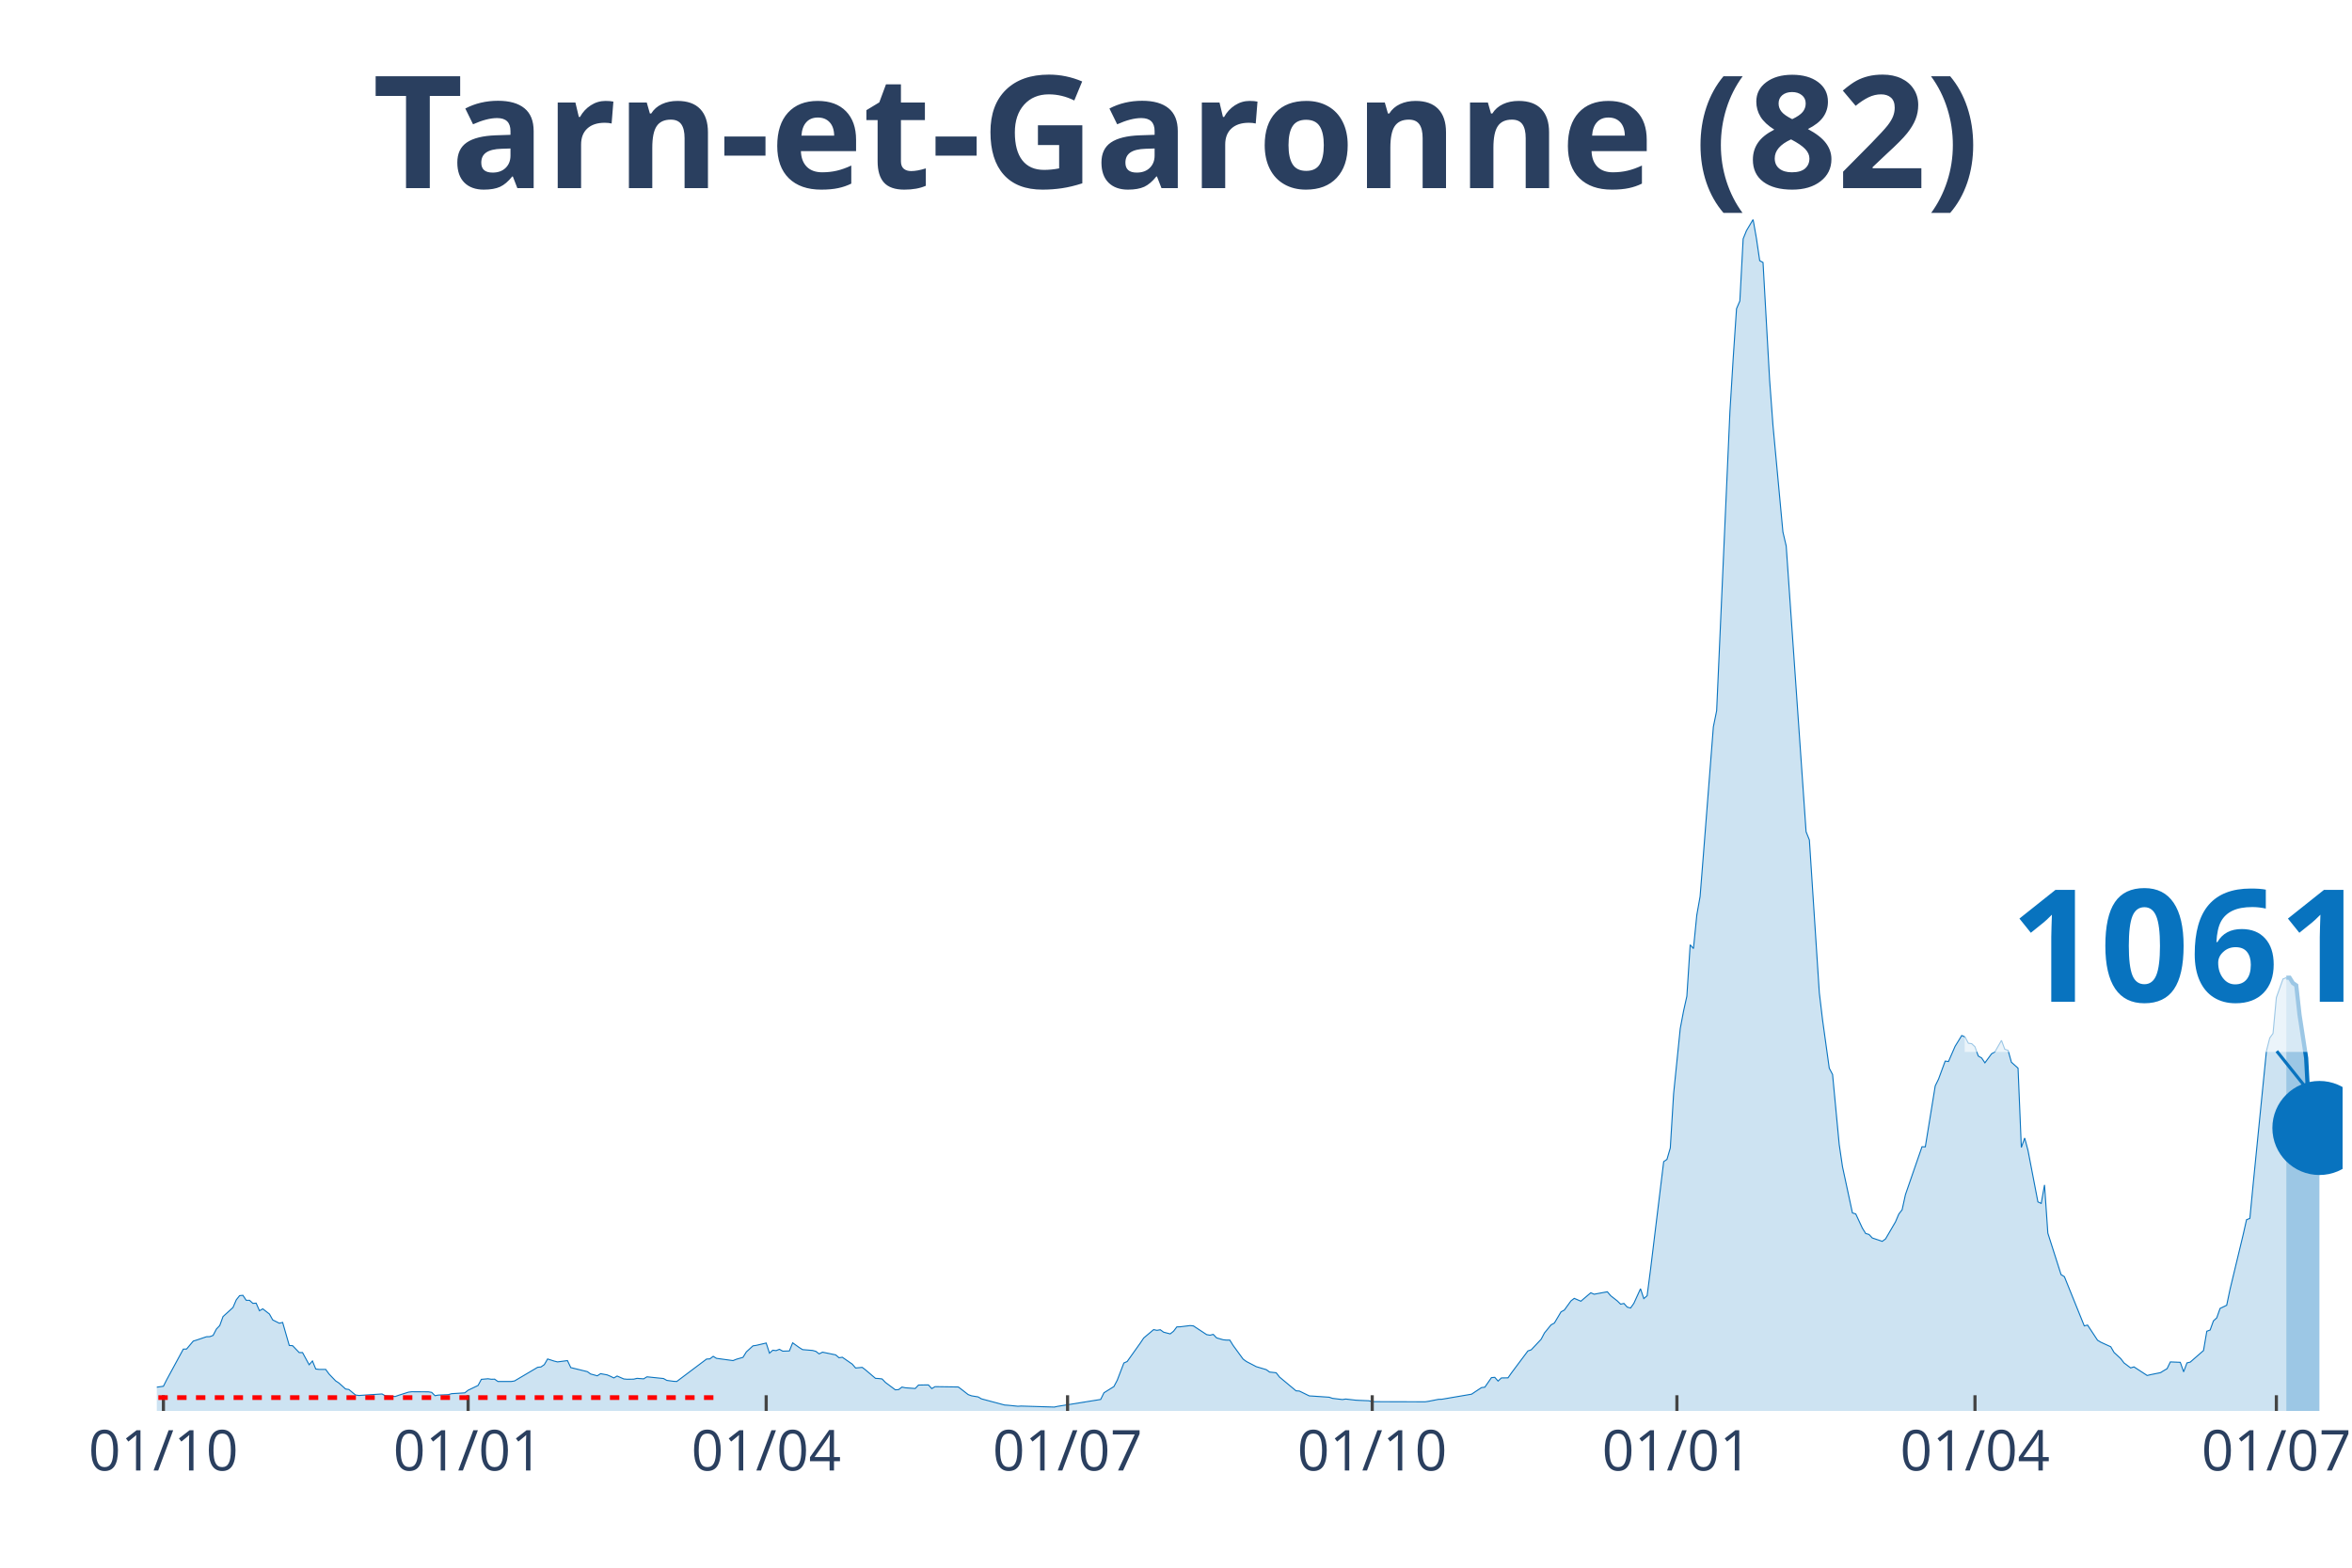
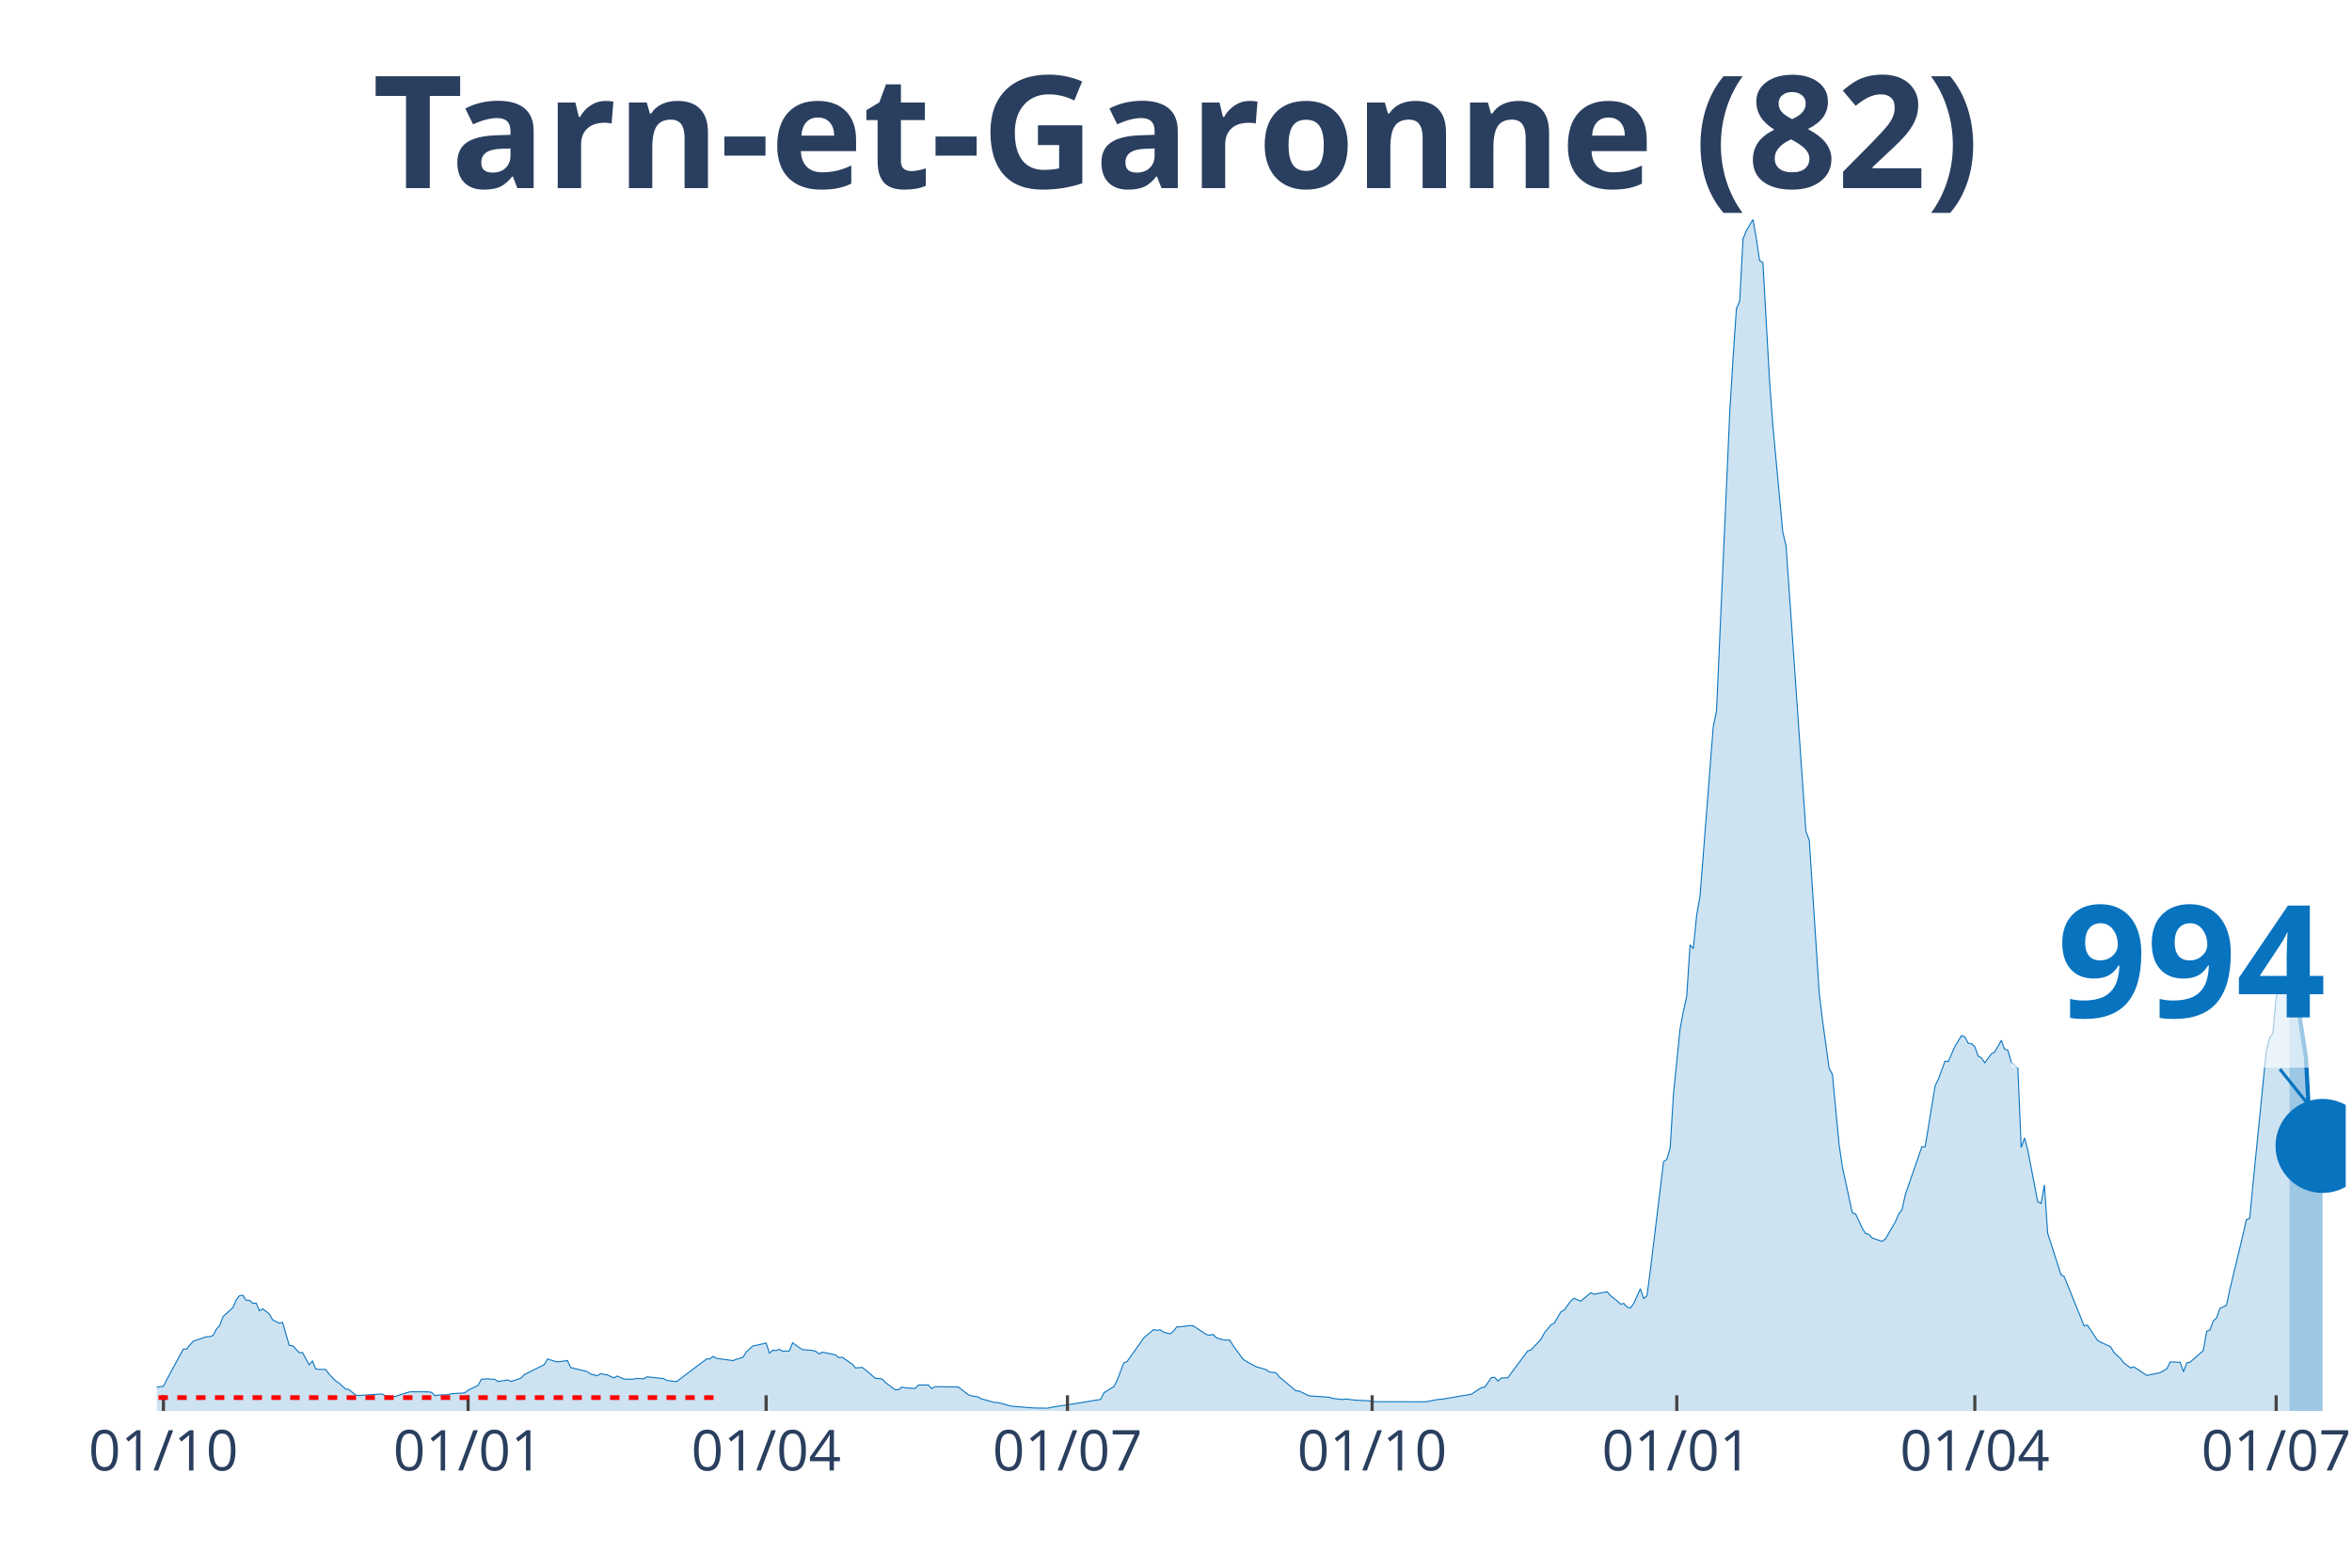
<svg xmlns="http://www.w3.org/2000/svg" class="main-svg" width="1125" height="750" style="" viewBox="0 0 750 500">
  <rect x="0" y="0" width="750" height="500" style="fill: rgb(0, 0, 0); fill-opacity: 0;" />
-   <defs id="defs-15cac1">
+   <defs id="defs-3a323e">
    <g class="clips">
-       <clipPath id="clip15cac1xyplot" class="plotclip">
-         <rect width="697" height="380" />
+       <clipPath id="clip3a323exyplot" class="plotclip">
+         <rect width="698" height="380" />
      </clipPath>
-       <clipPath class="axesclip" id="clip15cac1x">
-         <rect x="50" y="0" width="697" height="500" />
+       <clipPath class="axesclip" id="clip3a323ex">
+         <rect x="50" y="0" width="698" height="500" />
      </clipPath>
-       <clipPath class="axesclip" id="clip15cac1y">
+       <clipPath class="axesclip" id="clip3a323ey">
        <rect x="0" y="70" width="750" height="380" />
      </clipPath>
-       <clipPath class="axesclip" id="clip15cac1xy">
-         <rect x="50" y="70" width="697" height="380" />
+       <clipPath class="axesclip" id="clip3a323exy">
+         <rect x="50" y="70" width="698" height="380" />
      </clipPath>
    </g>
    <g class="gradients" />
  </defs>
  <g class="bglayer">
-     <rect class="bg" x="50" y="70" width="697" height="380" style="fill: rgb(0, 0, 0); fill-opacity: 0; stroke-width: 0;" />
+     <rect class="bg" x="50" y="70" width="698" height="380" style="fill: rgb(0, 0, 0); fill-opacity: 0; stroke-width: 0;" />
  </g>
  <g class="layer-below">
    <g class="imagelayer" />
    <g class="shapelayer" />
  </g>
  <g class="cartesianlayer">
    <g class="subplot xy">
      <g class="layer-subplot">
        <g class="shapelayer" />
        <g class="imagelayer" />
      </g>
      <g class="gridlayer">
        <g class="x">
          <path class="xgrid crisp" transform="translate(52.11,0)" d="M0,70v380" style="stroke: rgb(255, 255, 255); stroke-opacity: 1; stroke-width: 1px;" />
-           <path class="xgrid crisp" transform="translate(149.27,0)" d="M0,70v380" style="stroke: rgb(255, 255, 255); stroke-opacity: 1; stroke-width: 1px;" />
-           <path class="xgrid crisp" transform="translate(244.32,0)" d="M0,70v380" style="stroke: rgb(255, 255, 255); stroke-opacity: 1; stroke-width: 1px;" />
-           <path class="xgrid crisp" transform="translate(340.42,0)" d="M0,70v380" style="stroke: rgb(255, 255, 255); stroke-opacity: 1; stroke-width: 1px;" />
-           <path class="xgrid crisp" transform="translate(437.57,0)" d="M0,70v380" style="stroke: rgb(255, 255, 255); stroke-opacity: 1; stroke-width: 1px;" />
-           <path class="xgrid crisp" transform="translate(534.73,0)" d="M0,70v380" style="stroke: rgb(255, 255, 255); stroke-opacity: 1; stroke-width: 1px;" />
-           <path class="xgrid crisp" transform="translate(629.78,0)" d="M0,70v380" style="stroke: rgb(255, 255, 255); stroke-opacity: 1; stroke-width: 1px;" />
-           <path class="xgrid crisp" transform="translate(725.88,0)" d="M0,70v380" style="stroke: rgb(255, 255, 255); stroke-opacity: 1; stroke-width: 1px;" />
+           <path class="xgrid crisp" transform="translate(149.26,0)" d="M0,70v380" style="stroke: rgb(255, 255, 255); stroke-opacity: 1; stroke-width: 1px;" />
+           <path class="xgrid crisp" transform="translate(244.3,0)" d="M0,70v380" style="stroke: rgb(255, 255, 255); stroke-opacity: 1; stroke-width: 1px;" />
+           <path class="xgrid crisp" transform="translate(340.39,0)" d="M0,70v380" style="stroke: rgb(255, 255, 255); stroke-opacity: 1; stroke-width: 1px;" />
+           <path class="xgrid crisp" transform="translate(437.54,0)" d="M0,70v380" style="stroke: rgb(255, 255, 255); stroke-opacity: 1; stroke-width: 1px;" />
+           <path class="xgrid crisp" transform="translate(534.69,0)" d="M0,70v380" style="stroke: rgb(255, 255, 255); stroke-opacity: 1; stroke-width: 1px;" />
+           <path class="xgrid crisp" transform="translate(629.73,0)" d="M0,70v380" style="stroke: rgb(255, 255, 255); stroke-opacity: 1; stroke-width: 1px;" />
+           <path class="xgrid crisp" transform="translate(725.82,0)" d="M0,70v380" style="stroke: rgb(255, 255, 255); stroke-opacity: 1; stroke-width: 1px;" />
        </g>
        <g class="y" />
      </g>
      <g class="zerolinelayer" />
      <path class="xlines-below" />
      <path class="ylines-below" />
      <g class="overlines-below" />
      <g class="xaxislayer-below" />
      <g class="yaxislayer-below" />
      <g class="overaxes-below" />
-       <g class="plot" transform="translate(50, 70)" clip-path="url('#clip15cac1xyplot')">
+       <g class="plot" transform="translate(50, 70)" clip-path="url('#clip3a323exyplot')">
        <g class="scatterlayer mlayer">
-           <g class="trace scatter trace296317" style="stroke-miterlimit: 2;">
+           <g class="trace scatter trace53de01" style="stroke-miterlimit: 2;">
            <g class="fills">
              <g>
-                 <path class="js-fill" d="M679.05,380L-143.62,380L-143.62,379.64L-115.11,380L-114.05,380L-47.52,379.06L-46.47,378.38L-40.13,376.41L-39.07,376.6L-33.79,376.21L-32.74,376.05L-30.63,375.08L-29.57,374.17L-27.46,374.08L-26.4,372.85L-23.23,372.81L-22.18,373.4L-15.84,372.65L-14.78,371.55L-9.5,370.78L-8.45,370.52L-6.34,371.26L-5.28,371.42L-4.22,372.36L-3.17,372.17L-1.06,372.91L0,372.43L2.11,372.13L3.17,370.03L8.45,360.29L9.5,360.26L11.62,357.73L12.67,357.41L15.84,356.34L16.9,356.31L17.95,355.92L19.01,353.88L20.07,352.78L21.12,349.9L24.29,347.02L25.35,344.56L26.4,343.23L27.46,343.13L28.51,344.72L29.57,344.72L30.63,345.69L31.68,345.63L32.74,348.05L33.79,347.44L35.91,349.09L36.96,350.97L39.07,352.03L40.13,351.78L42.24,359.12L43.3,359.19L45.41,361.39L46.47,361.39L48.58,365.27L49.63,364.07L50.69,366.63L51.75,366.76L53.86,366.76L54.92,368.22L57.03,370.42L58.08,371.1L60.2,373.01L61.25,373.17L63.36,374.92L64.42,375.08L71.81,374.59L72.87,375.18L76.04,375.4L77.09,375.02L80.26,374.01L81.32,373.88L86.6,373.91L87.65,374.08L88.71,375.14L89.77,374.95L92.93,374.82L93.99,374.5L98.21,374.24L99.27,373.4L102.44,371.88L103.49,369.93L105.61,369.74L106.66,369.9L107.72,369.87L108.77,370.61L113,370.61L114.05,370.45L121.45,366.08L122.5,365.98L123.56,365.24L124.62,363.43L126.73,364.11L127.78,364.37L130.95,363.95L132.01,366.18L137.29,367.47L138.34,368.22L140.46,368.8L141.51,368.12L143.62,368.51L144.68,368.96L145.74,369.48L146.79,368.87L148.9,369.8L149.96,369.9L152.07,369.87L153.13,369.61L155.24,369.77L156.3,369.12L161.58,369.67L162.63,370.26L164.75,370.55L165.8,370.61L175.31,363.46L176.36,363.4L177.42,362.59L178.47,363.23L183.75,363.95L184.81,363.52L186.92,362.91L187.98,361.19L190.09,359.25L191.15,359.09L194.32,358.35L195.37,361.58L196.43,360.64L197.48,360.77L198.54,360.35L199.6,360.94L201.71,360.87L202.76,358.28L204.88,359.8L205.93,360.45L209.1,360.71L210.16,361L211.21,361.81L212.27,361.26L215.44,361.91L216.49,362.13L217.55,363.04L218.6,362.88L221.77,365.08L222.83,366.31L224.94,366.11L226,366.92L229.17,369.61L230.22,369.67L231.28,369.8L232.33,370.9L235.5,373.27L236.56,373.2L237.61,372.39L238.67,372.62L241.84,372.85L242.89,371.75L245.01,371.71L246.06,371.71L247.12,372.88L248.17,372.26L255.57,372.36L256.62,373.14L258.73,374.79L259.79,375.18L261.9,375.53L262.96,376.15L270.35,378.12L271.41,378.19L274.58,378.51L275.63,378.45L286.19,378.77L287.25,378.54L300.98,376.34L302.03,374.21L305.2,372.23L306.26,370.22L308.37,364.72L309.43,364.24L313.65,358.31L314.71,356.73L317.87,354.07L318.93,354.3L319.99,354.11L321.04,354.88L323.15,355.43L324.21,354.59L325.27,353.2L326.32,353.17L329.49,352.78L330.55,352.88L334.77,355.66L335.83,355.85L336.88,355.59L337.94,356.7L340.05,357.31L341.11,357.41L342.16,357.41L343.22,359.12L346.39,363.46L347.44,364.24L349.56,365.34L350.61,365.89L353.78,366.83L354.84,367.6L356.95,367.83L358,369.19L363.28,373.59L364.34,373.66L367.51,375.21L368.57,375.27L373.85,375.63L374.9,375.99L378.07,376.37L379.13,376.21L382.29,376.57L383.35,376.63L386.52,376.76L387.57,377.05L404.47,377.09L405.53,376.93L408.7,376.31L409.75,376.28L419.26,374.66L420.31,373.95L422.42,372.56L423.48,372.43L425.59,369.38L426.65,369.29L427.7,370.48L428.76,369.48L430.87,369.45L431.93,367.93L437.21,360.87L438.27,360.51L441.43,357.15L442.49,355.14L444.6,352.55L445.66,351.97L447.77,348.41L448.83,347.83L450.94,344.91L451.99,344.1L454.11,345.01L455.16,344.1L457.27,342.32L458.33,342.78L462.55,342L463.61,343.26L465.72,344.91L466.78,345.95L467.83,345.72L468.89,346.89L469.95,347.18L471,345.69L473.12,341.03L474.17,344.17L475.23,343.26L476.28,335.2L480.51,300.5L481.56,299.76L482.62,296.13L483.68,278.79L485.79,258.07L486.84,252.5L487.9,247.74L488.96,231.33L490.01,232.53L491.07,221.85L492.12,215.93L493.18,202.56L496.35,161.84L497.4,156.66L501.63,61.37L502.68,44.21L503.74,28.45L504.8,25.99L505.85,6.18L506.91,3.56L509.02,0L510.08,5.99L511.13,13.14L512.19,13.72L514.3,51.34L515.36,65.64L518.53,99.66L519.58,104.13L525.92,195.28L526.97,197.9L530.14,246.64L531.2,255.48L533.31,270.69L534.37,272.7L536.48,295L537.53,302.12L540.7,316.85L541.76,317.17L543.87,321.71L544.93,323.42L545.98,323.71L547.04,324.84L550.21,325.91L551.26,325.14L554.43,319.7L555.49,317.21L556.54,315.85L557.6,311.02L562.88,295.75L563.94,295.78L567.1,276.33L568.16,274.16L570.27,268.43L571.33,268.56L573.44,263.7L574.5,261.99L575.55,260.27L576.61,260.72L577.67,262.73L578.72,262.86L579.78,263.86L580.83,266.81L581.89,267.42L582.95,268.98L585.06,266.1L586.11,265.51L588.23,261.82L589.28,264.64L590.34,265L591.39,268.78L593.51,270.69L594.56,295.97L595.62,292.96L596.67,296.85L599.84,313.32L600.9,313.81L601.95,307.92L603.01,323.29L607.23,336.53L608.29,337.18L614.63,352.88L615.68,352.62L618.85,357.44L619.91,358.09L623.08,359.54L624.13,361.36L626.24,363.3L627.3,364.69L629.41,366.28L630.47,365.95L634.69,368.7L635.75,368.44L638.92,367.8L639.97,367.15L641.03,366.53L642.08,364.37L645.25,364.5L646.31,367.54L647.37,364.69L648.42,364.43L652.65,360.74L653.7,354.59L654.76,354.2L655.81,351.29L656.87,350.32L657.93,347.31L660.04,346.3L661.09,341.29L665.32,323.68L666.37,319.02L667.43,318.6L668.49,307.59L672.71,265.22L673.77,261.05L674.82,259.59L675.88,248.16L677.99,242.24L679.05,241.82" style="fill: rgb(8, 115, 191); fill-opacity: 0.2; stroke-width: 0;" />
+                 <path class="js-fill" d="M680.05,380L-143.61,380L-143.61,379.64L-115.1,380L-114.05,380L-47.52,379.06L-46.46,378.38L-41.18,376.93L-40.13,376.41L-34.85,376.25L-33.79,376.21L-30.62,375.08L-29.57,374.17L-27.46,374.08L-26.4,372.85L-23.23,372.81L-22.18,373.4L-15.84,372.65L-14.78,371.55L-9.5,370.78L-8.45,370.52L-6.34,371.26L-5.28,371.42L-4.22,372.36L-3.17,372.17L-1.06,372.91L0,372.43L2.11,372.13L3.17,370.03L8.45,360.29L9.5,360.26L11.62,357.73L12.67,357.41L15.84,356.34L16.9,356.31L17.95,355.92L19.01,353.88L20.06,352.78L21.12,349.9L24.29,347.02L25.34,344.56L26.4,343.23L27.46,343.13L28.51,344.72L29.57,344.72L30.62,345.69L31.68,345.63L32.74,348.05L33.79,347.44L35.9,349.09L36.96,350.97L39.07,352.03L40.13,351.78L42.24,359.12L43.3,359.19L45.41,361.39L46.46,361.39L48.57,365.27L49.63,364.07L50.69,366.63L51.74,366.76L53.85,366.76L54.91,368.22L57.02,370.42L58.08,371.1L60.19,373.01L61.25,373.17L63.36,374.92L64.41,375.08L71.81,374.59L72.86,375.18L76.03,375.4L77.09,375.02L80.25,374.01L81.31,373.88L86.59,373.91L87.65,374.08L88.7,375.14L89.76,374.95L92.93,374.82L93.98,374.5L98.21,374.24L99.26,373.4L102.43,371.88L103.49,369.93L105.6,369.74L106.65,369.9L107.71,369.87L108.77,370.61L111.93,370.13L112.99,370.61L116.16,369.51L117.21,368.41L123.55,365.24L124.61,363.43L126.72,364.11L127.77,364.37L130.94,363.95L132,366.18L137.28,367.47L138.33,368.22L140.44,368.8L141.5,368.12L143.61,368.51L144.67,368.96L145.72,369.48L146.78,368.87L148.89,369.8L149.95,369.9L152.06,369.87L153.12,369.61L155.23,369.77L156.28,369.12L161.56,369.67L162.62,370.26L164.73,370.55L165.79,370.61L175.29,363.46L176.35,363.4L177.4,362.59L178.46,363.23L183.74,363.95L184.8,363.52L186.91,362.91L187.96,361.19L190.08,359.25L191.13,359.09L194.3,358.35L195.36,361.58L196.41,360.64L197.47,360.77L198.52,360.35L199.58,360.94L201.69,360.87L202.75,358.28L204.86,359.8L205.92,360.45L209.08,360.71L210.14,361L211.2,361.81L212.25,361.26L215.42,361.91L216.48,362.13L217.53,363.04L218.59,362.88L221.75,365.08L222.81,366.31L224.92,366.11L225.98,366.92L229.15,369.61L230.2,369.67L231.26,369.8L232.31,370.9L235.48,373.27L236.54,373.2L237.59,372.39L238.65,372.62L241.82,372.85L242.87,371.75L244.99,371.71L246.04,371.71L247.1,372.88L248.15,372.26L255.55,372.36L256.6,373.14L258.71,374.79L259.77,375.18L261.88,375.53L262.94,376.15L267.16,377.31L268.22,377.31L271.39,378.19L272.44,378.48L278.78,379L279.83,379.06L284.06,379.13L285.11,378.87L295.67,377.22L296.73,377.02L300.95,376.34L302.01,374.21L305.18,372.23L306.23,370.22L308.34,364.72L309.4,364.24L313.62,358.31L314.68,356.73L317.85,354.07L318.9,354.3L319.96,354.11L321.02,354.88L323.13,355.43L324.18,354.59L325.24,353.2L326.3,353.17L329.46,352.78L330.52,352.88L334.74,355.66L335.8,355.85L336.86,355.59L337.91,356.7L340.02,357.31L341.08,357.41L342.14,357.41L343.19,359.12L346.36,363.46L347.42,364.24L349.53,365.34L350.58,365.89L353.75,366.83L354.81,367.6L356.92,367.83L357.98,369.19L363.26,373.59L364.31,373.66L367.48,375.21L368.54,375.27L373.82,375.63L374.87,375.99L378.04,376.37L379.1,376.21L382.26,376.57L383.32,376.63L386.49,376.76L387.54,377.05L404.44,377.09L405.49,376.93L408.66,376.31L409.72,376.28L419.22,374.66L420.28,373.95L422.39,372.56L423.45,372.43L425.56,369.38L426.61,369.29L427.67,370.48L428.73,369.48L430.84,369.45L431.89,367.93L437.17,360.87L438.23,360.51L441.4,357.15L442.45,355.14L444.57,352.55L445.62,351.97L447.73,348.41L448.79,347.83L450.9,344.91L451.96,344.1L454.07,345.01L455.13,344.1L457.24,342.32L458.29,342.78L462.52,342L463.57,343.26L465.69,344.91L466.74,345.95L467.8,345.72L468.85,346.89L469.91,347.18L470.97,345.69L473.08,341.03L474.13,344.17L475.19,343.26L476.25,335.2L480.47,300.5L481.52,299.76L482.58,296.13L483.64,278.79L485.75,258.07L486.8,252.5L487.86,247.74L488.92,231.33L489.97,232.53L491.03,221.85L492.08,215.93L493.14,202.56L496.31,161.84L497.36,156.66L501.59,61.37L502.64,44.21L503.7,28.45L504.76,25.99L505.81,6.18L506.87,3.56L508.98,0L510.04,5.99L511.09,13.14L512.15,13.72L514.26,51.34L515.32,65.64L518.48,99.66L519.54,104.13L525.88,195.28L526.93,197.9L530.1,246.64L531.16,255.48L533.27,270.69L534.32,272.7L536.44,295L537.49,302.12L540.66,316.85L541.72,317.17L543.83,321.71L544.88,323.42L545.94,323.71L547,324.84L550.16,325.91L551.22,325.14L554.39,319.7L555.44,317.21L556.5,315.85L557.56,311.02L562.84,295.75L563.89,295.78L567.06,276.33L568.11,274.16L570.23,268.43L571.28,268.56L573.39,263.7L574.45,261.99L575.51,260.27L576.56,260.72L577.62,262.73L578.67,262.86L579.73,263.86L580.79,266.81L581.84,267.42L582.9,268.98L585.01,266.1L586.07,265.51L588.18,261.82L589.23,264.64L590.29,265L591.35,268.78L593.46,270.69L594.51,295.97L595.57,292.96L596.63,296.85L599.79,313.32L600.85,313.81L601.91,307.92L602.96,323.29L607.19,336.53L608.24,337.18L614.58,352.88L615.63,352.62L618.8,357.44L619.86,358.09L623.03,359.54L624.08,361.36L626.19,363.3L627.25,364.69L629.36,366.28L630.42,365.95L634.64,368.7L635.7,368.44L638.87,367.8L639.92,367.15L640.98,366.53L642.03,364.37L645.2,364.5L646.26,367.54L647.31,364.69L648.37,364.43L652.59,360.74L653.65,354.59L654.7,354.2L655.76,351.29L656.82,350.32L657.87,347.31L659.98,346.3L661.04,341.29L665.26,323.68L666.32,319.02L667.38,318.6L668.43,307.59L672.66,265.22L673.71,261.05L674.77,259.59L675.82,248.16L677.94,242.24L678.99,241.82L680.05,241.82" style="fill: rgb(8, 115, 191); fill-opacity: 0.2; stroke-width: 0;" />
              </g>
            </g>
            <g class="errorbars" />
            <g class="lines">
-               <path class="js-line" d="M-143.62,379.64L-115.11,380L-114.05,380L-47.52,379.06L-46.47,378.38L-40.13,376.41L-39.07,376.6L-33.79,376.21L-32.74,376.05L-30.63,375.08L-29.57,374.17L-27.46,374.08L-26.4,372.85L-23.23,372.81L-22.18,373.4L-15.84,372.65L-14.78,371.55L-9.5,370.78L-8.45,370.52L-6.34,371.26L-5.28,371.42L-4.22,372.36L-3.17,372.17L-1.06,372.91L0,372.43L2.11,372.13L3.17,370.03L8.45,360.29L9.5,360.26L11.62,357.73L12.67,357.41L15.84,356.34L16.9,356.31L17.95,355.92L19.01,353.88L20.07,352.78L21.12,349.9L24.29,347.02L25.35,344.56L26.4,343.23L27.46,343.13L28.51,344.72L29.57,344.72L30.63,345.69L31.68,345.63L32.74,348.05L33.79,347.44L35.91,349.09L36.96,350.97L39.07,352.03L40.13,351.78L42.24,359.12L43.3,359.19L45.41,361.39L46.47,361.39L48.58,365.27L49.63,364.07L50.69,366.63L51.75,366.76L53.86,366.76L54.92,368.22L57.03,370.42L58.08,371.1L60.2,373.01L61.25,373.17L63.36,374.92L64.42,375.08L71.81,374.59L72.87,375.18L76.04,375.4L77.09,375.02L80.26,374.01L81.32,373.88L86.6,373.91L87.65,374.08L88.71,375.14L89.77,374.95L92.93,374.82L93.99,374.5L98.21,374.24L99.27,373.4L102.44,371.88L103.49,369.93L105.61,369.74L106.66,369.9L107.72,369.87L108.77,370.61L113,370.61L114.05,370.45L121.45,366.08L122.5,365.98L123.56,365.24L124.62,363.43L126.73,364.11L127.78,364.37L130.95,363.95L132.01,366.18L137.29,367.47L138.34,368.22L140.46,368.8L141.51,368.12L143.62,368.51L144.68,368.96L145.74,369.48L146.79,368.87L148.9,369.8L149.96,369.9L152.07,369.87L153.13,369.61L155.24,369.77L156.3,369.12L161.58,369.67L162.63,370.26L164.75,370.55L165.8,370.61L175.31,363.46L176.36,363.4L177.42,362.59L178.47,363.23L183.75,363.95L184.81,363.52L186.92,362.91L187.98,361.19L190.09,359.25L191.15,359.09L194.32,358.35L195.37,361.58L196.43,360.64L197.48,360.77L198.54,360.35L199.6,360.94L201.71,360.87L202.76,358.28L204.88,359.8L205.93,360.45L209.1,360.71L210.16,361L211.21,361.81L212.27,361.26L215.44,361.91L216.49,362.13L217.55,363.04L218.6,362.88L221.77,365.08L222.83,366.31L224.94,366.11L226,366.92L229.17,369.61L230.22,369.67L231.28,369.8L232.33,370.9L235.5,373.27L236.56,373.2L237.61,372.39L238.67,372.62L241.84,372.85L242.89,371.75L245.01,371.71L246.06,371.71L247.12,372.88L248.17,372.26L255.57,372.36L256.62,373.14L258.73,374.79L259.79,375.18L261.9,375.53L262.96,376.15L270.35,378.12L271.41,378.19L274.58,378.51L275.63,378.45L286.19,378.77L287.25,378.54L300.98,376.34L302.03,374.21L305.2,372.23L306.26,370.22L308.37,364.72L309.43,364.24L313.65,358.31L314.71,356.73L317.87,354.07L318.93,354.3L319.99,354.11L321.04,354.88L323.15,355.43L324.21,354.59L325.27,353.2L326.32,353.17L329.49,352.78L330.55,352.88L334.77,355.66L335.83,355.85L336.88,355.59L337.94,356.7L340.05,357.31L341.11,357.41L342.16,357.41L343.22,359.12L346.39,363.46L347.44,364.24L349.56,365.34L350.61,365.89L353.78,366.83L354.84,367.6L356.95,367.83L358,369.19L363.28,373.59L364.34,373.66L367.51,375.21L368.57,375.27L373.85,375.63L374.9,375.99L378.07,376.37L379.13,376.21L382.29,376.57L383.35,376.63L386.52,376.76L387.57,377.05L404.47,377.09L405.53,376.93L408.7,376.31L409.75,376.28L419.26,374.66L420.31,373.95L422.42,372.56L423.48,372.43L425.59,369.38L426.65,369.29L427.7,370.48L428.76,369.48L430.87,369.45L431.93,367.93L437.21,360.87L438.27,360.51L441.43,357.15L442.49,355.14L444.6,352.55L445.66,351.97L447.77,348.41L448.83,347.83L450.94,344.91L451.99,344.1L454.11,345.01L455.16,344.1L457.27,342.32L458.33,342.78L462.55,342L463.61,343.26L465.72,344.91L466.78,345.95L467.83,345.72L468.89,346.89L469.95,347.18L471,345.69L473.12,341.03L474.17,344.17L475.23,343.26L476.28,335.2L480.51,300.5L481.56,299.76L482.62,296.13L483.68,278.79L485.79,258.07L486.84,252.5L487.9,247.74L488.96,231.33L490.01,232.53L491.07,221.85L492.12,215.93L493.18,202.56L496.35,161.84L497.4,156.66L501.63,61.37L502.68,44.21L503.74,28.45L504.8,25.99L505.85,6.18L506.91,3.56L509.02,0L510.08,5.99L511.13,13.14L512.19,13.72L514.3,51.34L515.36,65.64L518.53,99.66L519.58,104.13L525.92,195.28L526.97,197.9L530.14,246.64L531.2,255.48L533.31,270.69L534.37,272.7L536.48,295L537.53,302.12L540.7,316.85L541.76,317.17L543.87,321.71L544.93,323.42L545.98,323.71L547.04,324.84L550.21,325.91L551.26,325.14L554.43,319.7L555.49,317.21L556.54,315.85L557.6,311.02L562.88,295.75L563.94,295.78L567.1,276.33L568.16,274.16L570.27,268.43L571.33,268.56L573.44,263.7L574.5,261.99L575.55,260.27L576.61,260.72L577.67,262.73L578.72,262.86L579.78,263.86L580.83,266.81L581.89,267.42L582.95,268.98L585.06,266.1L586.11,265.51L588.23,261.82L589.28,264.64L590.34,265L591.39,268.78L593.51,270.69L594.56,295.97L595.62,292.96L596.67,296.85L599.84,313.32L600.9,313.81L601.95,307.92L603.01,323.29L607.23,336.53L608.29,337.18L614.63,352.88L615.68,352.62L618.85,357.44L619.91,358.09L623.08,359.54L624.13,361.36L626.24,363.3L627.3,364.69L629.41,366.28L630.47,365.95L634.69,368.7L635.75,368.44L638.92,367.8L639.97,367.15L641.03,366.53L642.08,364.37L645.25,364.5L646.31,367.54L647.37,364.69L648.42,364.43L652.65,360.74L653.7,354.59L654.76,354.2L655.81,351.29L656.87,350.32L657.93,347.31L660.04,346.3L661.09,341.29L665.32,323.68L666.37,319.02L667.43,318.6L668.49,307.59L672.71,265.22L673.77,261.05L674.82,259.59L675.88,248.16L677.99,242.24L679.05,241.82" style="vector-effect: non-scaling-stroke; fill: none; stroke: rgb(8, 115, 191); stroke-opacity: 1; stroke-width: 0.5px; opacity: 1;" />
+               <path class="js-line" d="M-143.61,379.64L-115.1,380L-114.05,380L-47.52,379.06L-46.46,378.38L-41.18,376.93L-40.13,376.41L-34.85,376.25L-33.79,376.21L-30.62,375.08L-29.57,374.17L-27.46,374.08L-26.4,372.85L-23.23,372.81L-22.18,373.4L-15.84,372.65L-14.78,371.55L-9.5,370.78L-8.45,370.52L-6.34,371.26L-5.28,371.42L-4.22,372.36L-3.17,372.17L-1.06,372.91L0,372.43L2.11,372.13L3.17,370.03L8.45,360.29L9.5,360.26L11.62,357.73L12.67,357.41L15.84,356.34L16.9,356.31L17.95,355.92L19.01,353.88L20.06,352.78L21.12,349.9L24.29,347.02L25.34,344.56L26.4,343.23L27.46,343.13L28.51,344.72L29.57,344.72L30.62,345.69L31.68,345.63L32.74,348.05L33.79,347.44L35.9,349.09L36.96,350.97L39.07,352.03L40.13,351.78L42.24,359.12L43.3,359.19L45.41,361.39L46.46,361.39L48.57,365.27L49.63,364.07L50.69,366.63L51.74,366.76L53.85,366.76L54.91,368.22L57.02,370.42L58.08,371.1L60.19,373.01L61.25,373.17L63.36,374.92L64.41,375.08L71.81,374.59L72.86,375.18L76.03,375.4L77.09,375.02L80.25,374.01L81.31,373.88L86.59,373.91L87.65,374.08L88.7,375.14L89.76,374.95L92.93,374.82L93.98,374.5L98.21,374.24L99.26,373.4L102.43,371.88L103.49,369.93L105.6,369.74L106.65,369.9L107.71,369.87L108.77,370.61L111.93,370.13L112.99,370.61L116.16,369.51L117.21,368.41L123.55,365.24L124.61,363.43L126.72,364.11L127.77,364.37L130.94,363.95L132,366.18L137.28,367.47L138.33,368.22L140.44,368.8L141.5,368.12L143.61,368.51L144.67,368.96L145.72,369.48L146.78,368.87L148.89,369.8L149.95,369.9L152.06,369.87L153.12,369.61L155.23,369.77L156.28,369.12L161.56,369.67L162.62,370.26L164.73,370.55L165.79,370.61L175.29,363.46L176.35,363.4L177.4,362.59L178.46,363.23L183.74,363.95L184.8,363.52L186.91,362.91L187.96,361.19L190.08,359.25L191.13,359.09L194.3,358.35L195.36,361.58L196.41,360.64L197.47,360.77L198.52,360.35L199.58,360.94L201.69,360.87L202.75,358.28L204.86,359.8L205.92,360.45L209.08,360.71L210.14,361L211.2,361.81L212.25,361.26L215.42,361.91L216.48,362.13L217.53,363.04L218.59,362.88L221.75,365.08L222.81,366.31L224.92,366.11L225.98,366.92L229.15,369.61L230.2,369.67L231.26,369.8L232.31,370.9L235.48,373.27L236.54,373.2L237.59,372.39L238.65,372.62L241.82,372.85L242.87,371.75L244.99,371.71L246.04,371.71L247.1,372.88L248.15,372.26L255.55,372.36L256.6,373.14L258.71,374.79L259.77,375.18L261.88,375.53L262.94,376.15L267.16,377.31L268.22,377.31L271.39,378.19L272.44,378.48L278.78,379L279.83,379.06L284.06,379.13L285.11,378.87L295.67,377.22L296.73,377.02L300.95,376.34L302.01,374.21L305.18,372.23L306.23,370.22L308.34,364.72L309.4,364.24L313.62,358.31L314.68,356.73L317.85,354.07L318.9,354.3L319.96,354.11L321.02,354.88L323.13,355.43L324.18,354.59L325.24,353.2L326.3,353.17L329.46,352.78L330.52,352.88L334.74,355.66L335.8,355.85L336.86,355.59L337.91,356.7L340.02,357.31L341.08,357.41L342.14,357.41L343.19,359.12L346.36,363.46L347.42,364.24L349.53,365.34L350.58,365.89L353.75,366.83L354.81,367.6L356.92,367.83L357.98,369.19L363.26,373.59L364.31,373.66L367.48,375.21L368.54,375.27L373.82,375.63L374.87,375.99L378.04,376.37L379.1,376.21L382.26,376.57L383.32,376.63L386.49,376.76L387.54,377.05L404.44,377.09L405.49,376.93L408.66,376.31L409.72,376.28L419.22,374.66L420.28,373.95L422.39,372.56L423.45,372.43L425.56,369.38L426.61,369.29L427.67,370.48L428.73,369.48L430.84,369.45L431.89,367.93L437.17,360.87L438.23,360.51L441.4,357.15L442.45,355.14L444.57,352.55L445.62,351.97L447.73,348.41L448.79,347.83L450.9,344.91L451.96,344.1L454.07,345.01L455.13,344.1L457.24,342.32L458.29,342.78L462.52,342L463.57,343.26L465.69,344.91L466.74,345.95L467.8,345.72L468.85,346.89L469.91,347.18L470.97,345.69L473.08,341.03L474.13,344.17L475.19,343.26L476.25,335.2L480.47,300.5L481.52,299.76L482.58,296.13L483.64,278.79L485.75,258.07L486.8,252.5L487.86,247.74L488.92,231.33L489.97,232.53L491.03,221.85L492.08,215.93L493.14,202.56L496.31,161.84L497.36,156.66L501.59,61.37L502.64,44.21L503.7,28.45L504.76,25.99L505.81,6.18L506.87,3.56L508.98,0L510.04,5.99L511.09,13.14L512.15,13.72L514.26,51.34L515.32,65.64L518.48,99.66L519.54,104.13L525.88,195.28L526.93,197.9L530.1,246.64L531.16,255.48L533.27,270.69L534.32,272.7L536.44,295L537.49,302.12L540.66,316.85L541.72,317.17L543.83,321.71L544.88,323.42L545.94,323.71L547,324.84L550.16,325.91L551.22,325.14L554.39,319.7L555.44,317.21L556.5,315.85L557.56,311.02L562.84,295.75L563.89,295.78L567.06,276.33L568.11,274.16L570.23,268.43L571.28,268.56L573.39,263.7L574.45,261.99L575.51,260.27L576.56,260.72L577.62,262.73L578.67,262.86L579.73,263.86L580.79,266.81L581.84,267.42L582.9,268.98L585.01,266.1L586.07,265.51L588.18,261.82L589.23,264.64L590.29,265L591.35,268.78L593.46,270.69L594.51,295.97L595.57,292.96L596.63,296.85L599.79,313.32L600.85,313.81L601.91,307.92L602.96,323.29L607.19,336.53L608.24,337.18L614.58,352.88L615.63,352.62L618.8,357.44L619.86,358.09L623.03,359.54L624.08,361.36L626.19,363.3L627.25,364.69L629.36,366.28L630.42,365.95L634.64,368.7L635.7,368.44L638.87,367.8L639.92,367.15L640.98,366.53L642.03,364.37L645.2,364.5L646.26,367.54L647.31,364.69L648.37,364.43L652.59,360.74L653.65,354.59L654.7,354.2L655.76,351.29L656.82,350.32L657.87,347.31L659.98,346.3L661.04,341.29L665.26,323.68L666.32,319.02L667.38,318.6L668.43,307.59L672.66,265.22L673.71,261.05L674.77,259.59L675.82,248.16L677.94,242.24L678.99,241.82L680.05,241.82" style="vector-effect: non-scaling-stroke; fill: none; stroke: rgb(8, 115, 191); stroke-opacity: 1; stroke-width: 0.5px; opacity: 1;" />
            </g>
            <g class="points" />
            <g class="text" />
          </g>
-           <g class="trace scatter trace43bd65" style="stroke-miterlimit: 2;">
+           <g class="trace scatter trace78fcb2" style="stroke-miterlimit: 2;">
            <g class="fills">
              <g>
-                 <path class="js-fill" d="M689.61,380L679.05,380L679.05,241.82L680.1,241.82L681.16,243.53L682.22,244.27L683.27,253.69L685.38,267.43L686.44,287.31L687.5,287.89L688.55,289.56L689.61,289.76" style="fill: rgb(8, 115, 191); fill-opacity: 0.4; stroke-width: 0;" />
+                 <path class="js-fill" d="M690.61,380L680.05,380L680.05,241.82L682.16,244.27L683.22,253.69L685.33,267.43L686.38,287.31L687.44,287.89L688.5,289.56L689.55,289.76L690.61,295.48" style="fill: rgb(8, 115, 191); fill-opacity: 0.4; stroke-width: 0;" />
              </g>
            </g>
            <g class="errorbars" />
            <g class="lines">
-               <path class="js-line" d="M679.05,241.82L680.1,241.82L681.16,243.53L682.22,244.27L683.27,253.69L685.38,267.43L686.44,287.31L687.5,287.89L688.55,289.56L689.61,289.76" style="vector-effect: non-scaling-stroke; fill: none; stroke: rgb(8, 115, 191); stroke-opacity: 1; stroke-width: 2px; opacity: 1;" />
+               <path class="js-line" d="M680.05,241.82L682.16,244.27L683.22,253.69L685.33,267.43L686.38,287.31L687.44,287.89L688.5,289.56L689.55,289.76L690.61,295.48" style="vector-effect: non-scaling-stroke; fill: none; stroke: rgb(8, 115, 191); stroke-opacity: 1; stroke-width: 2px; opacity: 1;" />
            </g>
            <g class="points" />
            <g class="text" />
          </g>
-           <g class="trace scatter trace709523" style="stroke-miterlimit: 2; opacity: 1;">
+           <g class="trace scatter tracecf9fca" style="stroke-miterlimit: 2; opacity: 1;">
            <g class="fills" />
            <g class="errorbars" />
            <g class="lines" />
            <g class="points">
-               <path class="point" transform="translate(689.61,289.76)" d="M15,0A15,15 0 1,1 0,-15A15,15 0 0,1 15,0Z" style="opacity: 1; stroke-width: 0px; fill: rgb(8, 115, 191); fill-opacity: 1;" />
+               <path class="point" transform="translate(690.61,295.48)" d="M15,0A15,15 0 1,1 0,-15A15,15 0 0,1 15,0Z" style="opacity: 1; stroke-width: 0px; fill: rgb(8, 115, 191); fill-opacity: 1;" />
            </g>
            <g class="text" />
          </g>
        </g>
      </g>
      <g class="overplot" />
      <path class="xlines-above crisp" style="fill: none; stroke-width: 1px; stroke: rgb(0, 0, 0); stroke-opacity: 0;" d="" />
      <path class="ylines-above crisp" style="fill: none;" d="M0,0" />
      <g class="overlines-above" />
      <g class="xaxislayer-above">
        <path class="xtick ticks crisp" d="M0,450v-5" transform="translate(52.11,0)" style="stroke: rgb(68, 68, 68); stroke-opacity: 1; stroke-width: 1px;" />
-         <path class="xtick ticks crisp" d="M0,450v-5" transform="translate(149.27,0)" style="stroke: rgb(68, 68, 68); stroke-opacity: 1; stroke-width: 1px;" />
-         <path class="xtick ticks crisp" d="M0,450v-5" transform="translate(244.32,0)" style="stroke: rgb(68, 68, 68); stroke-opacity: 1; stroke-width: 1px;" />
-         <path class="xtick ticks crisp" d="M0,450v-5" transform="translate(340.42,0)" style="stroke: rgb(68, 68, 68); stroke-opacity: 1; stroke-width: 1px;" />
-         <path class="xtick ticks crisp" d="M0,450v-5" transform="translate(437.57,0)" style="stroke: rgb(68, 68, 68); stroke-opacity: 1; stroke-width: 1px;" />
-         <path class="xtick ticks crisp" d="M0,450v-5" transform="translate(534.73,0)" style="stroke: rgb(68, 68, 68); stroke-opacity: 1; stroke-width: 1px;" />
-         <path class="xtick ticks crisp" d="M0,450v-5" transform="translate(629.78,0)" style="stroke: rgb(68, 68, 68); stroke-opacity: 1; stroke-width: 1px;" />
-         <path class="xtick ticks crisp" d="M0,450v-5" transform="translate(725.88,0)" style="stroke: rgb(68, 68, 68); stroke-opacity: 1; stroke-width: 1px;" />
+         <path class="xtick ticks crisp" d="M0,450v-5" transform="translate(149.26,0)" style="stroke: rgb(68, 68, 68); stroke-opacity: 1; stroke-width: 1px;" />
+         <path class="xtick ticks crisp" d="M0,450v-5" transform="translate(244.3,0)" style="stroke: rgb(68, 68, 68); stroke-opacity: 1; stroke-width: 1px;" />
+         <path class="xtick ticks crisp" d="M0,450v-5" transform="translate(340.39,0)" style="stroke: rgb(68, 68, 68); stroke-opacity: 1; stroke-width: 1px;" />
+         <path class="xtick ticks crisp" d="M0,450v-5" transform="translate(437.54,0)" style="stroke: rgb(68, 68, 68); stroke-opacity: 1; stroke-width: 1px;" />
+         <path class="xtick ticks crisp" d="M0,450v-5" transform="translate(534.69,0)" style="stroke: rgb(68, 68, 68); stroke-opacity: 1; stroke-width: 1px;" />
+         <path class="xtick ticks crisp" d="M0,450v-5" transform="translate(629.73,0)" style="stroke: rgb(68, 68, 68); stroke-opacity: 1; stroke-width: 1px;" />
+         <path class="xtick ticks crisp" d="M0,450v-5" transform="translate(725.82,0)" style="stroke: rgb(68, 68, 68); stroke-opacity: 1; stroke-width: 1px;" />
        <g class="xtick">
          <text text-anchor="middle" x="0" y="469" transform="translate(52.11,0)" style="font-family: 'Open Sans', verdana, arial, sans-serif; font-size: 18px; fill: rgb(42, 63, 95); fill-opacity: 1; white-space: pre;">01/10</text>
        </g>
        <g class="xtick">
-           <text text-anchor="middle" x="0" y="469" transform="translate(149.27,0)" style="font-family: 'Open Sans', verdana, arial, sans-serif; font-size: 18px; fill: rgb(42, 63, 95); fill-opacity: 1; white-space: pre;">01/01</text>
+           <text text-anchor="middle" x="0" y="469" transform="translate(149.26,0)" style="font-family: 'Open Sans', verdana, arial, sans-serif; font-size: 18px; fill: rgb(42, 63, 95); fill-opacity: 1; white-space: pre;">01/01</text>
        </g>
        <g class="xtick">
-           <text text-anchor="middle" x="0" y="469" transform="translate(244.32,0)" style="font-family: 'Open Sans', verdana, arial, sans-serif; font-size: 18px; fill: rgb(42, 63, 95); fill-opacity: 1; white-space: pre;">01/04</text>
+           <text text-anchor="middle" x="0" y="469" transform="translate(244.3,0)" style="font-family: 'Open Sans', verdana, arial, sans-serif; font-size: 18px; fill: rgb(42, 63, 95); fill-opacity: 1; white-space: pre;">01/04</text>
        </g>
        <g class="xtick">
-           <text text-anchor="middle" x="0" y="469" transform="translate(340.42,0)" style="font-family: 'Open Sans', verdana, arial, sans-serif; font-size: 18px; fill: rgb(42, 63, 95); fill-opacity: 1; white-space: pre;">01/07</text>
+           <text text-anchor="middle" x="0" y="469" transform="translate(340.39,0)" style="font-family: 'Open Sans', verdana, arial, sans-serif; font-size: 18px; fill: rgb(42, 63, 95); fill-opacity: 1; white-space: pre;">01/07</text>
        </g>
        <g class="xtick">
-           <text text-anchor="middle" x="0" y="469" transform="translate(437.57,0)" style="font-family: 'Open Sans', verdana, arial, sans-serif; font-size: 18px; fill: rgb(42, 63, 95); fill-opacity: 1; white-space: pre;">01/10</text>
+           <text text-anchor="middle" x="0" y="469" transform="translate(437.54,0)" style="font-family: 'Open Sans', verdana, arial, sans-serif; font-size: 18px; fill: rgb(42, 63, 95); fill-opacity: 1; white-space: pre;">01/10</text>
        </g>
        <g class="xtick">
-           <text text-anchor="middle" x="0" y="469" transform="translate(534.73,0)" style="font-family: 'Open Sans', verdana, arial, sans-serif; font-size: 18px; fill: rgb(42, 63, 95); fill-opacity: 1; white-space: pre;">01/01</text>
+           <text text-anchor="middle" x="0" y="469" transform="translate(534.69,0)" style="font-family: 'Open Sans', verdana, arial, sans-serif; font-size: 18px; fill: rgb(42, 63, 95); fill-opacity: 1; white-space: pre;">01/01</text>
        </g>
        <g class="xtick">
-           <text text-anchor="middle" x="0" y="469" transform="translate(629.78,0)" style="font-family: 'Open Sans', verdana, arial, sans-serif; font-size: 18px; fill: rgb(42, 63, 95); fill-opacity: 1; white-space: pre;">01/04</text>
+           <text text-anchor="middle" x="0" y="469" transform="translate(629.73,0)" style="font-family: 'Open Sans', verdana, arial, sans-serif; font-size: 18px; fill: rgb(42, 63, 95); fill-opacity: 1; white-space: pre;">01/04</text>
        </g>
        <g class="xtick">
-           <text text-anchor="middle" x="0" y="469" transform="translate(725.88,0)" style="font-family: 'Open Sans', verdana, arial, sans-serif; font-size: 18px; fill: rgb(42, 63, 95); fill-opacity: 1; white-space: pre;">01/07</text>
+           <text text-anchor="middle" x="0" y="469" transform="translate(725.82,0)" style="font-family: 'Open Sans', verdana, arial, sans-serif; font-size: 18px; fill: rgb(42, 63, 95); fill-opacity: 1; white-space: pre;">01/07</text>
        </g>
      </g>
      <g class="yaxislayer-above" />
      <g class="overaxes-above" />
    </g>
  </g>
  <g class="polarlayer" />
  <g class="ternarylayer" />
  <g class="geolayer" />
  <g class="funnelarealayer" />
  <g class="pielayer" />
  <g class="treemaplayer" />
  <g class="sunburstlayer" />
  <g class="glimages" />
-   <defs id="topdefs-15cac1">
+   <defs id="topdefs-3a323e">
    <g class="clips" />
  </defs>
  <g class="layer-above">
    <g class="imagelayer" />
    <g class="shapelayer">
-       <path data-index="0" fill-rule="evenodd" d="M-543.51,445.75L228.47,445.75" clip-path="url('#clip15cac1xy')" style="opacity: 1; stroke: rgb(255, 0, 0); stroke-opacity: 1; fill: rgb(0, 0, 0); fill-opacity: 0; stroke-dasharray: 3px, 3px; stroke-width: 1.5px;" />
+       <path data-index="0" fill-rule="evenodd" d="M-543.46,445.75L228.46,445.75" clip-path="url('#clip3a323exy')" style="opacity: 1; stroke: rgb(255, 0, 0); stroke-opacity: 1; fill: rgb(0, 0, 0); fill-opacity: 0; stroke-dasharray: 3px, 3px; stroke-width: 1.5px;" />
    </g>
  </g>
  <g class="infolayer">
    <g class="g-gtitle">
      <text class="gtitle" x="375" y="25" text-anchor="middle" dy="0.7em" style="font-family: 'Open Sans', verdana, arial, sans-serif; font-size: 50px; fill: rgb(42, 63, 95); opacity: 1; font-weight: normal; white-space: pre;">
        <tspan style="font-weight:bold">Tarn-et-Garonne (82)</tspan>
      </text>
    </g>
    <g class="g-xtitle" />
    <g class="annotation" data-index="0" style="opacity: 1;">
-       <g class="annotation-text-g" transform="rotate(0,697.61,299.76)">
-         <g class="cursor-pointer" transform="translate(626, 264)">
-           <rect class="bg" x="0.5" y="0.5" width="143" height="71" style="stroke-width: 1px; stroke: rgb(0, 0, 0); stroke-opacity: 0; fill: rgb(255, 255, 255); fill-opacity: 0.6;" />
-           <text class="annotation-text" text-anchor="middle" x="72.078" y="55.5" style="font-family: 'Open Sans', verdana, arial, sans-serif; font-size: 50px; fill: rgb(8, 115, 191); fill-opacity: 1; white-space: pre;">
-             <tspan style="font-weight:bold">1061 </tspan>
+       <g class="annotation-text-g" transform="rotate(0,698.61,305.48)">
+         <g class="cursor-pointer" transform="translate(641, 269)">
+           <rect class="bg" x="0.5" y="0.5" width="115" height="71" style="stroke-width: 1px; stroke: rgb(0, 0, 0); stroke-opacity: 0; fill: rgb(255, 255, 255); fill-opacity: 0.6;" />
+           <text class="annotation-text" text-anchor="middle" x="57.812" y="55.5" style="font-family: 'Open Sans', verdana, arial, sans-serif; font-size: 50px; fill: rgb(8, 115, 191); fill-opacity: 1; white-space: pre;">
+             <tspan style="font-weight:bold">994 </tspan>
          </text>
        </g>
      </g>
      <g class="annotation-arrow-g" style="opacity: 1;">
-         <path d="M726.01,335.26L737.61,349.76" style="stroke-width: 1px; stroke: rgb(8, 115, 191); stroke-opacity: 1; stroke-dasharray: 0px, 0px, 18.569px, 18.569px;" />
+         <path d="M727.01,340.98L738.61,355.48" style="stroke-width: 1px; stroke: rgb(8, 115, 191); stroke-opacity: 1; stroke-dasharray: 0px, 0px, 18.569px, 18.569px;" />
      </g>
    </g>
  </g>
</svg>
